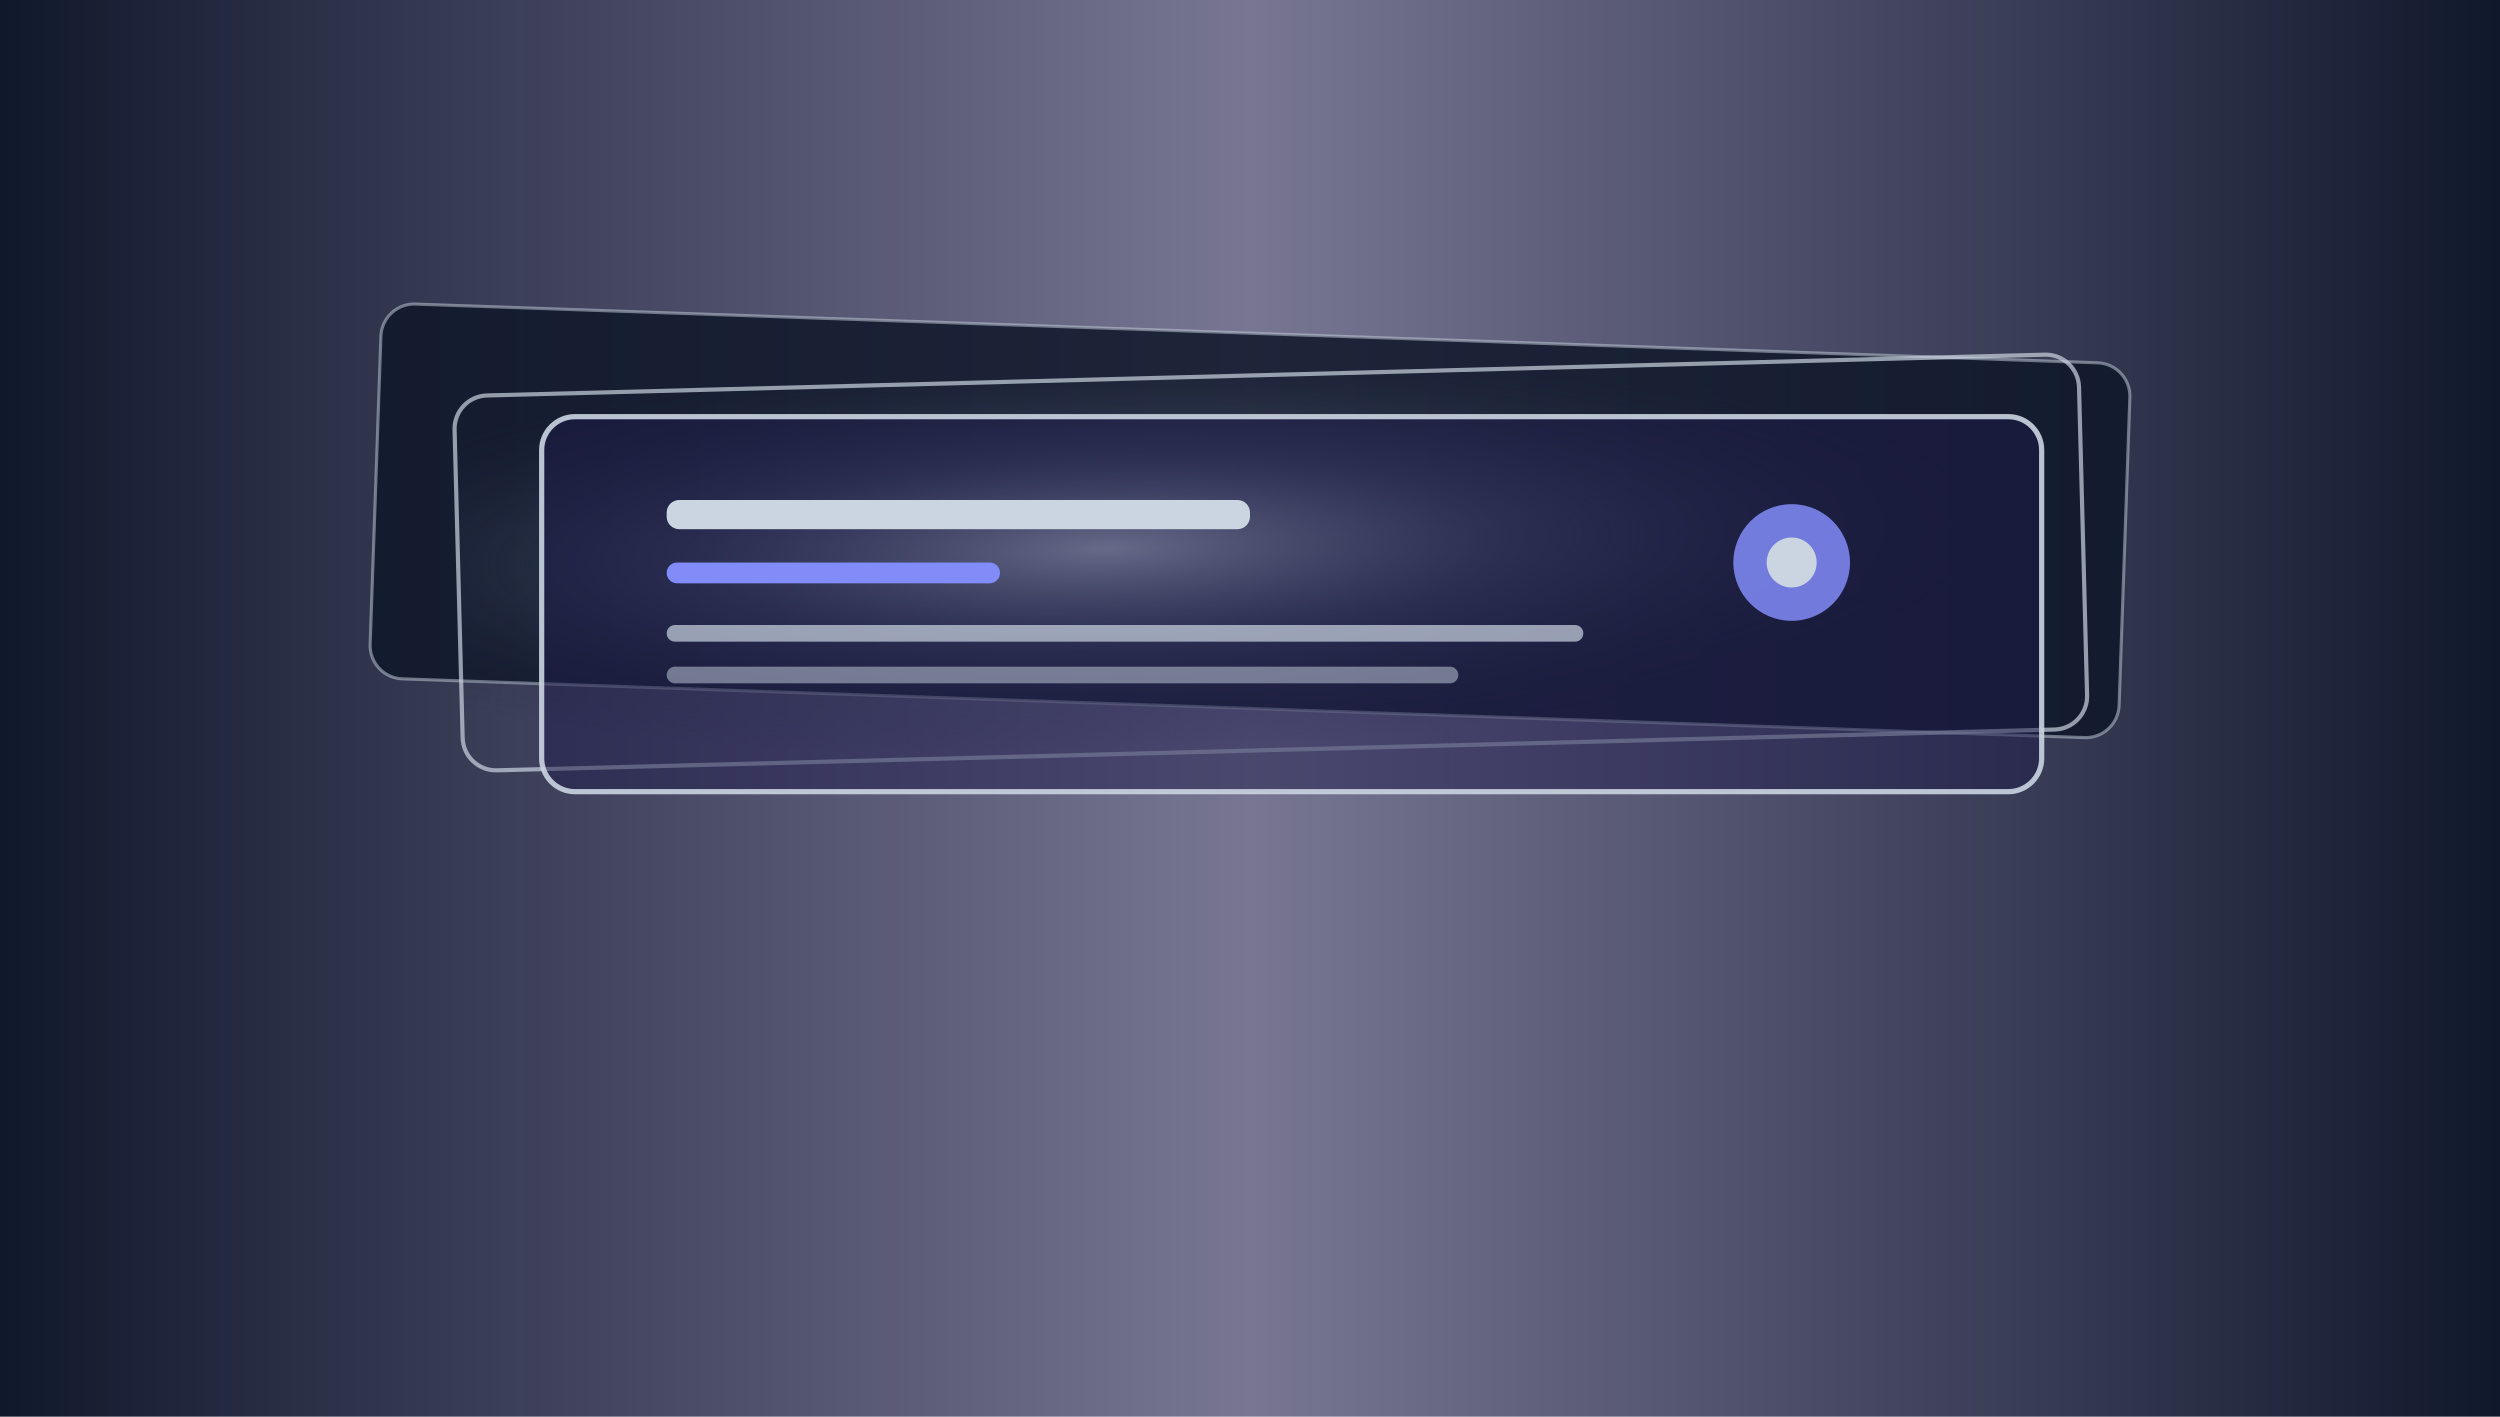
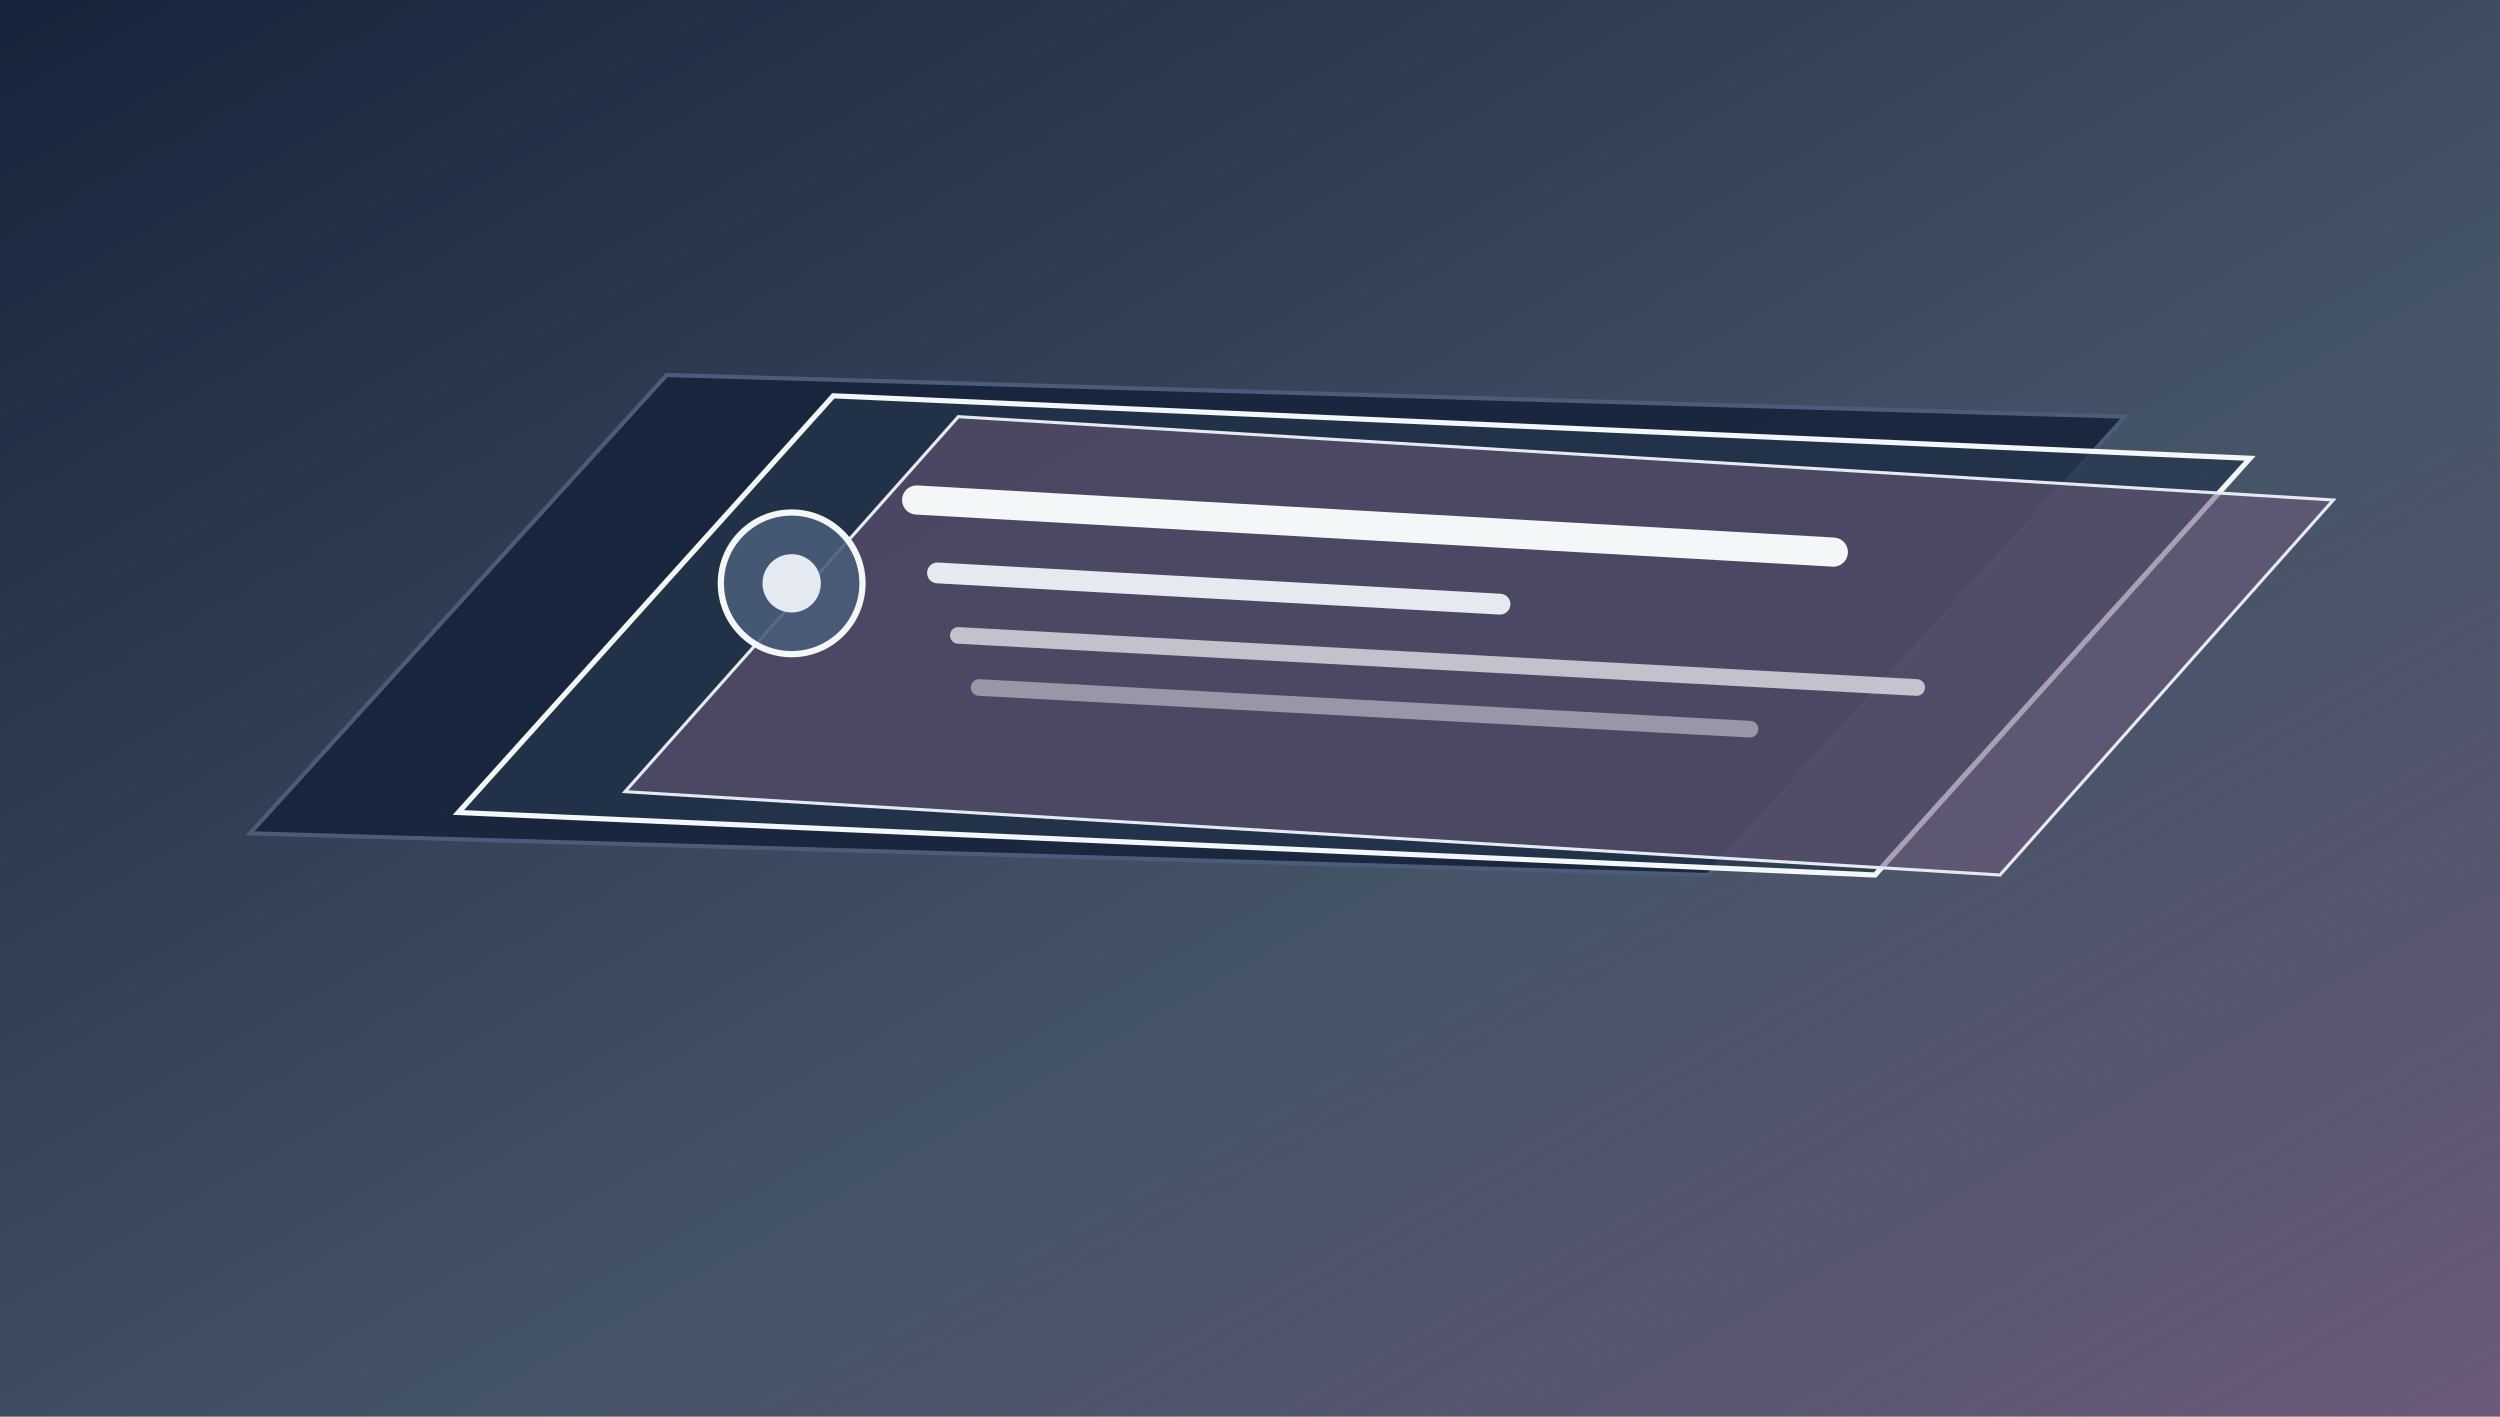
<svg xmlns="http://www.w3.org/2000/svg" viewBox="0 0 1200 680" preserveAspectRatio="xMidYMid slice" width="100%" height="100%">
  <defs>
-     <linearGradient id="grad_publication_2" x1="0%" y1="0%" x2="100%" y2="0%">
-       <stop offset="0%" stop-color="#0F172A" />
-       <stop offset="50%" stop-color="#1E1B4B" stop-opacity="0.6" />
-       <stop offset="100%" stop-color="#0F172A" />
+     <linearGradient id="g_pub_2" x1="0%" y1="0%" x2="100%" y2="100%">
+       <stop offset="0%" stop-color="#17233A" />
+       <stop offset="60%" stop-color="#24364D" stop-opacity="0.85" />
+       <stop offset="100%" stop-color="#6D5A7A" />
    </linearGradient>
-     <radialGradient id="glow_publication_2" cx="40%" cy="45%" r="55%">
-       <stop offset="0%" stop-color="#CBD5E1" stop-opacity="0.85" />
-       <stop offset="45%" stop-color="#64748B" stop-opacity="0.4" />
-       <stop offset="100%" stop-color="#0F172A" stop-opacity="0" />
-     </radialGradient>
  </defs>
-   <rect width="1200" height="680" fill="url(#grad_publication_2)" />
-   <rect x="180" y="160" width="840" height="180" rx="16" transform="rotate(2 600 250)" fill="#0F172A" fill-opacity="0.85" stroke="#CBD5E1" stroke-width="1.5" stroke-opacity="0.5" />
-   <rect x="220" y="180" width="780" height="180" rx="16" transform="rotate(-1.5 610 270)" fill="url(#glow_publication_2)" stroke="#CBD5E1" stroke-width="2" stroke-opacity="0.7" />
-   <rect x="260" y="200" width="720" height="180" rx="16" fill="#1E1B4B" fill-opacity="0.5" stroke="#CBD5E1" stroke-width="2.5" stroke-opacity="0.9" />
-   <rect x="320" y="240" width="280" height="14" rx="6" fill="#CBD5E1" />
-   <rect x="320" y="270" width="160" height="10" rx="5" fill="#818CF8" />
-   <rect x="320" y="300" width="440" height="8" rx="4" fill="#CBD5E1" fill-opacity="0.7" />
-   <rect x="320" y="320" width="380" height="8" rx="4" fill="#CBD5E1" fill-opacity="0.5" />
-   <circle cx="860" cy="270" r="28" fill="#818CF8" opacity="0.85" />
-   <circle cx="860" cy="270" r="12" fill="#CBD5E1" />
+   <rect width="1200" height="680" fill="url(#g_pub_2)" />
+   <path d="M 120 400 L 320 180 L 1020 200 L 820 420 Z" fill="#17233A" fill-opacity="0.9" stroke="#4A5C78" stroke-width="2" />
+   <path d="M 220 390 L 400 190 L 1080 220 L 900 420 Z" fill="#24364D" fill-opacity="0.75" stroke="#F4F7F8" stroke-width="2.5" />
+   <path d="M 300 380 L 460 200 L 1120 240 L 960 420 Z" fill="#6D5A7A" fill-opacity="0.55" stroke="#E5EAF0" stroke-width="1.5" />
+   <line x1="440" y1="240" x2="880" y2="265" stroke="#F4F7F8" stroke-width="14" stroke-linecap="round" />
+   <line x1="450" y1="275" x2="720" y2="290" stroke="#E5EAF0" stroke-width="10" stroke-linecap="round" />
+   <line x1="460" y1="305" x2="920" y2="330" stroke="#F4F7F8" stroke-width="8" stroke-linecap="round" stroke-opacity="0.7" />
+   <line x1="470" y1="330" x2="840" y2="350" stroke="#F4F7F8" stroke-width="8" stroke-linecap="round" stroke-opacity="0.45" />
+   <circle cx="380" cy="280" r="34" fill="#4A5C78" fill-opacity="0.9" stroke="#F4F7F8" stroke-width="3" />
+   <circle cx="380" cy="280" r="14" fill="#E5EAF0" />
</svg>
